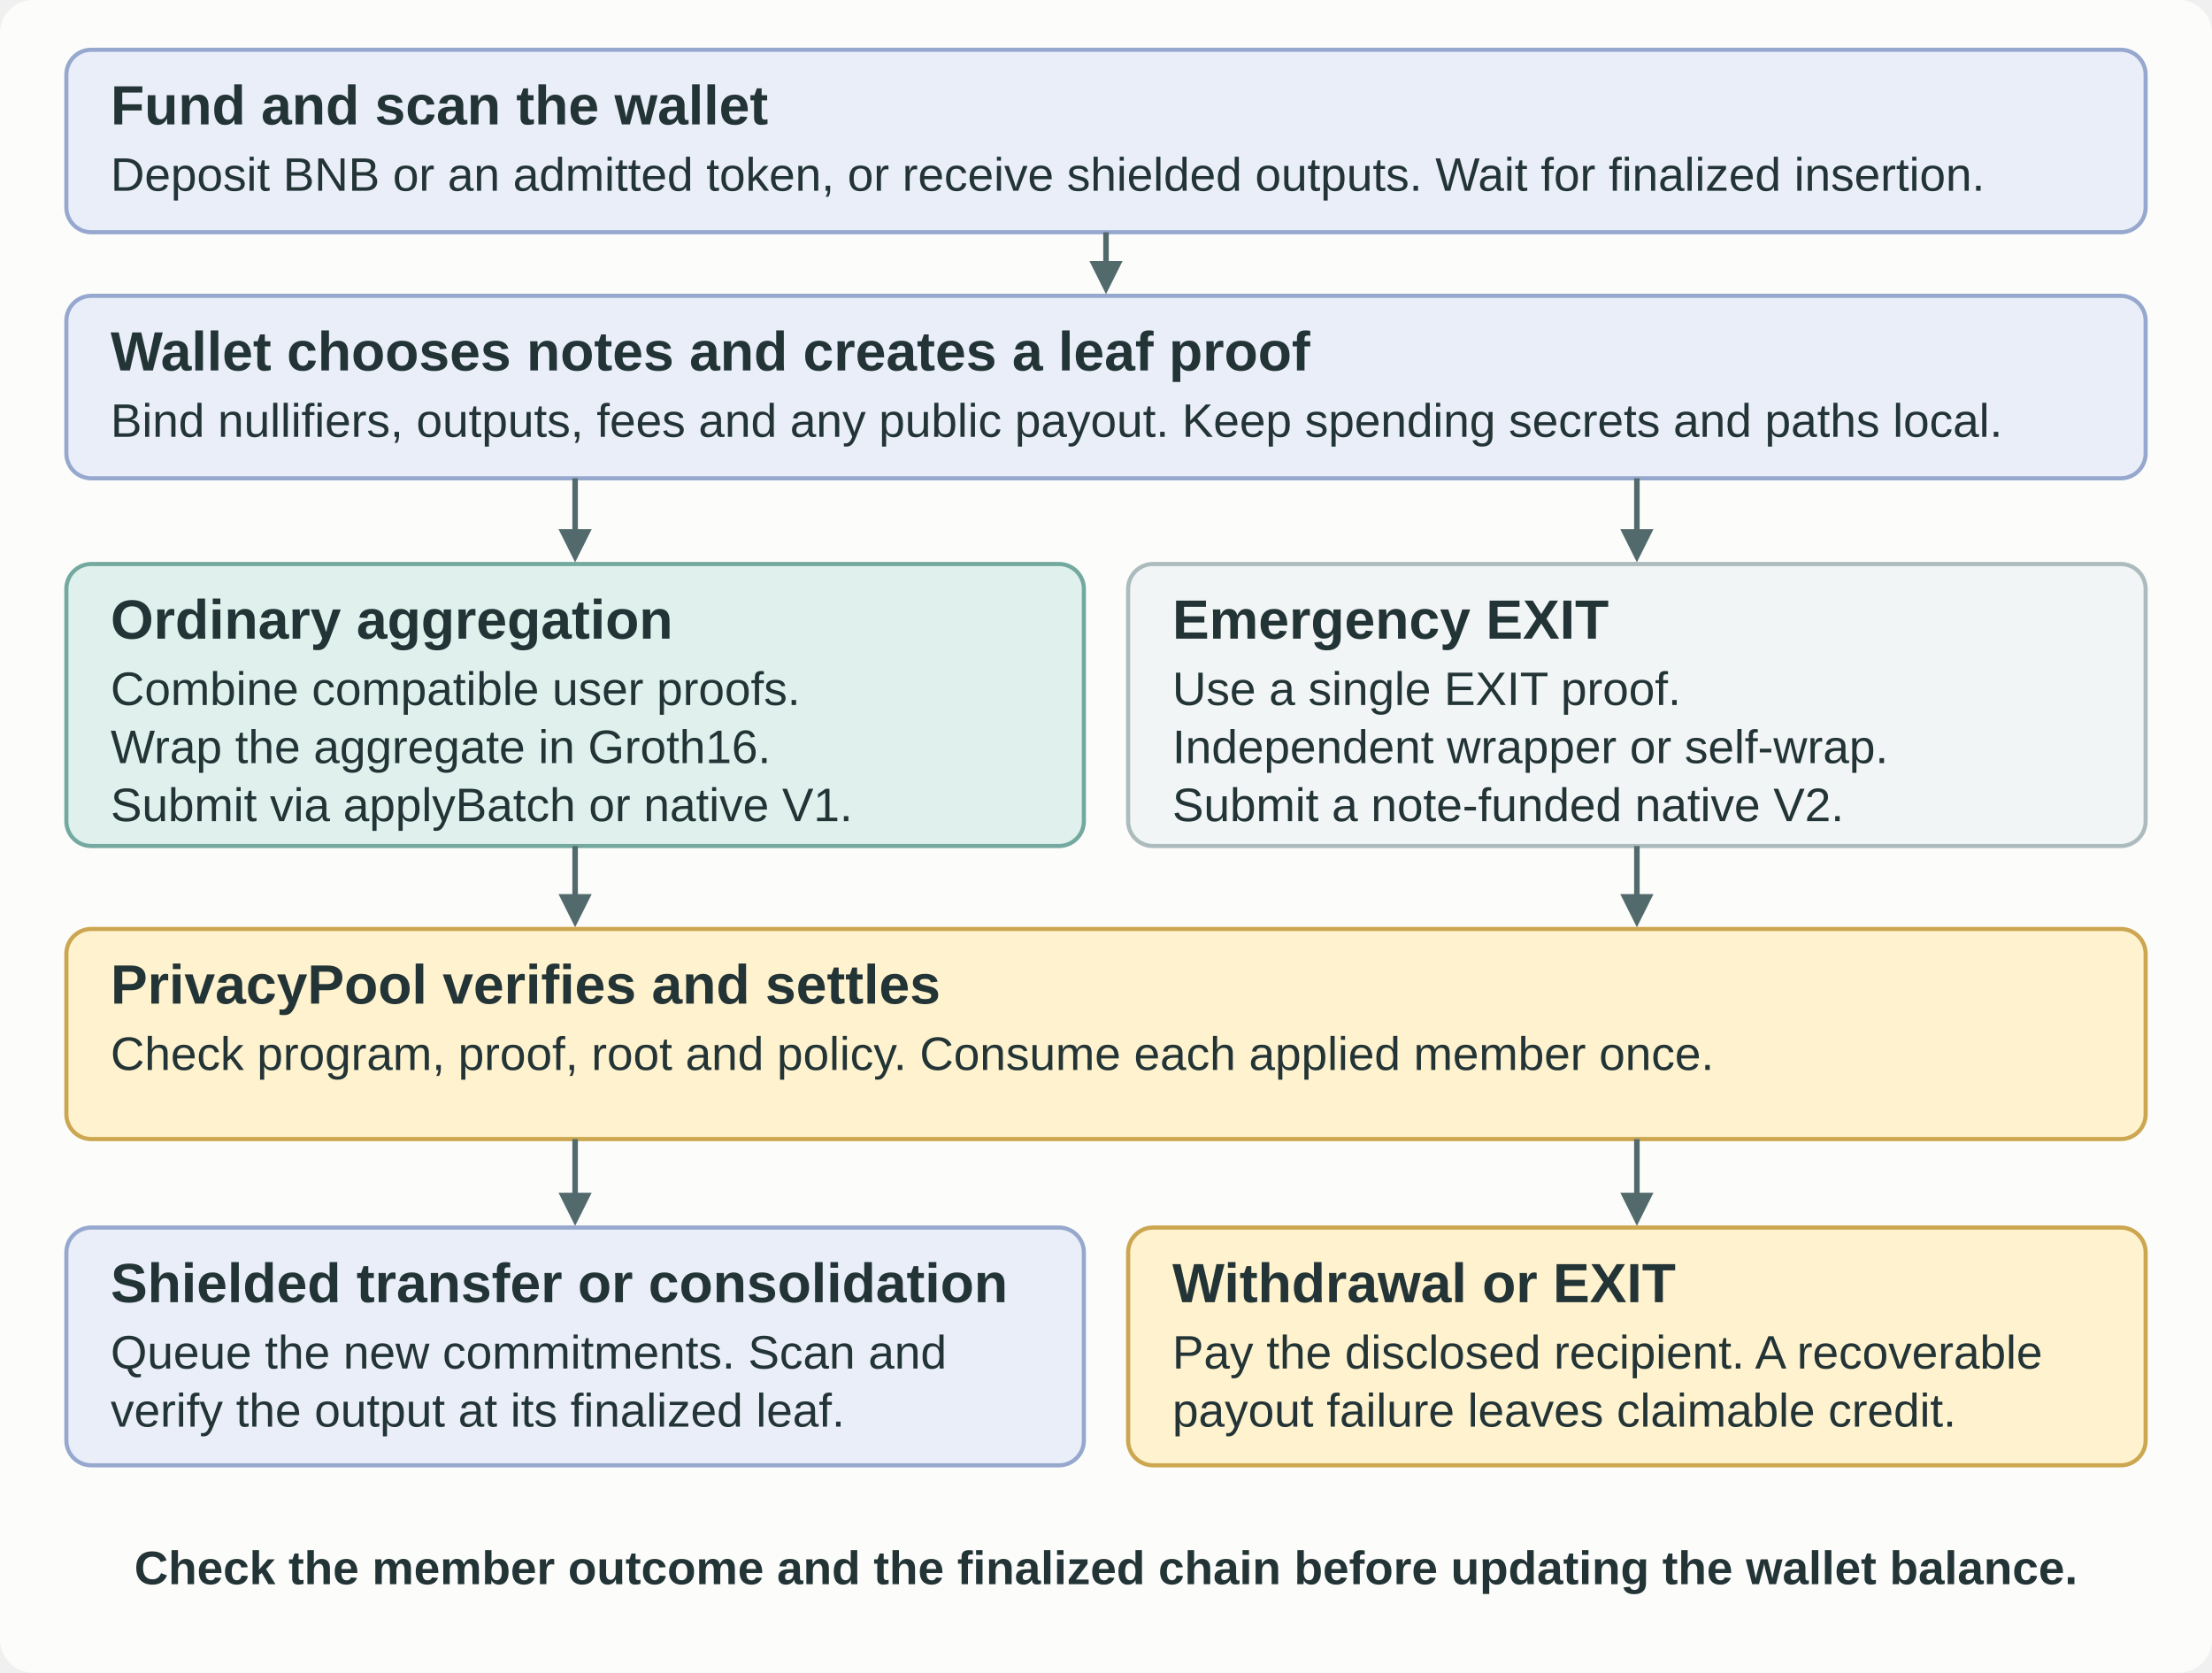
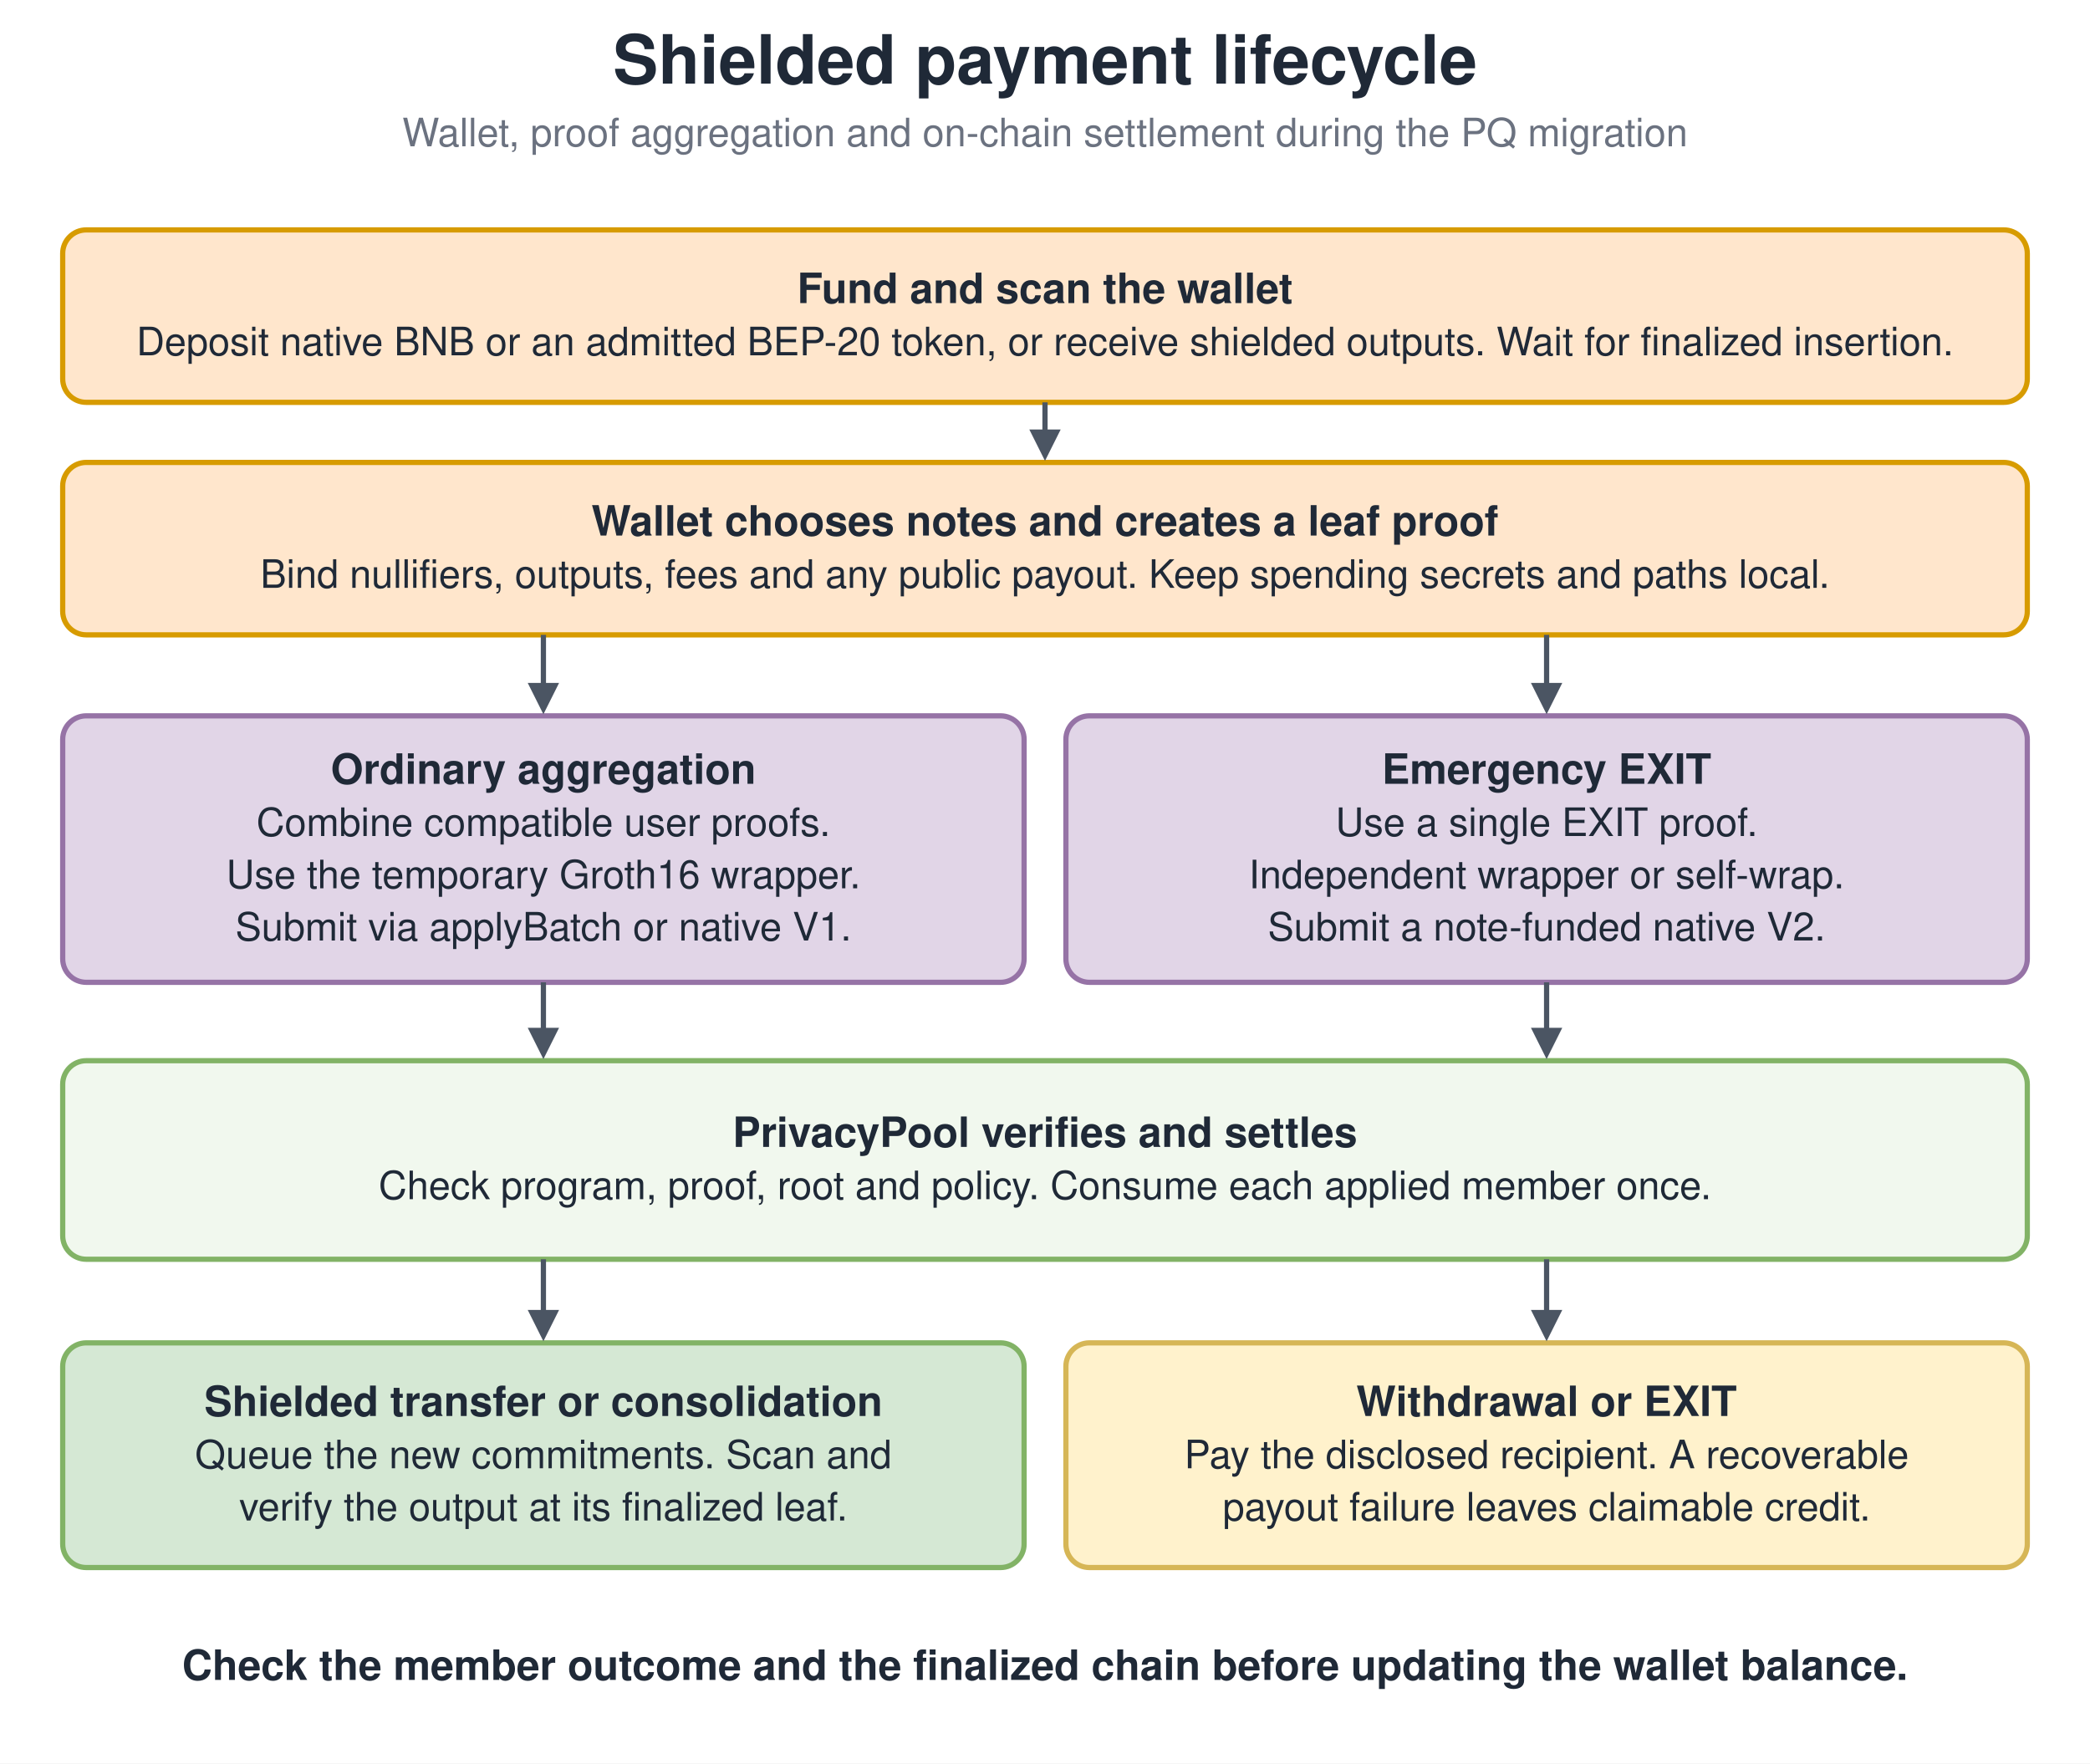
- <svg xmlns="http://www.w3.org/2000/svg" width="800" height="605" viewBox="0 0 800 605" role="img" aria-labelledby="title desc">
+ <svg xmlns="http://www.w3.org/2000/svg" width="800" height="675" viewBox="0 0 800 675" role="img" aria-labelledby="title desc">
+   <style>
+     text { font-family: Helvetica, Arial, sans-serif; fill: #1f2937; }
+     .title { font-size: 26px; font-weight: bold; }
+     .subtitle { font-size: 15px; fill: #6b7280; }
+     .label { font-size: 16px; font-weight: bold; }
+     .body { font-size: 15px; }
+     .caption { font-size: 15px; fill: #4b5563; }
+   </style>
  <defs>
    <marker id="arrow" viewBox="0 0 10 10" refX="8" refY="5" markerWidth="6" markerHeight="6" orient="auto">
-       <path d="M0 0L10 5L0 10Z" fill="#536a6c" />
+       <path d="M0 0 L10 5 L0 10 Z" fill="#4b5563" />
    </marker>
  </defs>
-   <rect width="800" height="605" rx="12" fill="#fcfdfb" />
-   <rect x="24" y="18" width="752" height="66" rx="9" fill="#E9EEF9" stroke="#97A8CE" stroke-width="1.5" />
-   <text x="40" y="45" fill="#233436" text-anchor="start" font-family="Arial, Helvetica, sans-serif" font-size="20" font-weight="700">Fund and scan the wallet</text>
-   <text x="40" y="69" fill="#233436" text-anchor="start" font-family="Arial, Helvetica, sans-serif" font-size="17" font-weight="400">Deposit BNB or an admitted token, or receive shielded outputs. Wait for finalized insertion.</text>
-   <polyline points="400,84 400,104" stroke="#536a6c" stroke-width="2" fill="none" stroke-linejoin="round" marker-end="url(#arrow)" />
-   <rect x="24" y="107" width="752" height="66" rx="9" fill="#E9EEF9" stroke="#97A8CE" stroke-width="1.5" />
-   <text x="40" y="134" fill="#233436" text-anchor="start" font-family="Arial, Helvetica, sans-serif" font-size="20" font-weight="700">Wallet chooses notes and creates a leaf proof</text>
-   <text x="40" y="158" fill="#233436" text-anchor="start" font-family="Arial, Helvetica, sans-serif" font-size="17" font-weight="400">Bind nullifiers, outputs, fees and any public payout. Keep spending secrets and paths local.</text>
-   <polyline points="208,173 208,201" stroke="#536a6c" stroke-width="2" fill="none" stroke-linejoin="round" marker-end="url(#arrow)" />
-   <polyline points="592,173 592,201" stroke="#536a6c" stroke-width="2" fill="none" stroke-linejoin="round" marker-end="url(#arrow)" />
-   <rect x="24" y="204" width="368" height="102" rx="9" fill="#E0F1ED" stroke="#74A99F" stroke-width="1.5" />
-   <text x="40" y="231" fill="#233436" text-anchor="start" font-family="Arial, Helvetica, sans-serif" font-size="20" font-weight="700">Ordinary aggregation</text>
-   <text x="40" y="255" fill="#233436" text-anchor="start" font-family="Arial, Helvetica, sans-serif" font-size="17" font-weight="400">Combine compatible user proofs.</text>
-   <text x="40" y="276" fill="#233436" text-anchor="start" font-family="Arial, Helvetica, sans-serif" font-size="17" font-weight="400">Wrap the aggregate in Groth16.</text>
-   <text x="40" y="297" fill="#233436" text-anchor="start" font-family="Arial, Helvetica, sans-serif" font-size="17" font-weight="400">Submit via applyBatch or native V1.</text>
-   <rect x="408" y="204" width="368" height="102" rx="9" fill="#F1F5F5" stroke="#ACBBBD" stroke-width="1.5" />
-   <text x="424" y="231" fill="#233436" text-anchor="start" font-family="Arial, Helvetica, sans-serif" font-size="20" font-weight="700">Emergency EXIT</text>
-   <text x="424" y="255" fill="#233436" text-anchor="start" font-family="Arial, Helvetica, sans-serif" font-size="17" font-weight="400">Use a single EXIT proof.</text>
-   <text x="424" y="276" fill="#233436" text-anchor="start" font-family="Arial, Helvetica, sans-serif" font-size="17" font-weight="400">Independent wrapper or self-wrap.</text>
-   <text x="424" y="297" fill="#233436" text-anchor="start" font-family="Arial, Helvetica, sans-serif" font-size="17" font-weight="400">Submit a note-funded native V2.</text>
-   <polyline points="208,306 208,333" stroke="#536a6c" stroke-width="2" fill="none" stroke-linejoin="round" marker-end="url(#arrow)" />
-   <polyline points="592,306 592,333" stroke="#536a6c" stroke-width="2" fill="none" stroke-linejoin="round" marker-end="url(#arrow)" />
-   <rect x="24" y="336" width="752" height="76" rx="9" fill="#FFF2CE" stroke="#CCA650" stroke-width="1.5" />
-   <text x="40" y="363" fill="#233436" text-anchor="start" font-family="Arial, Helvetica, sans-serif" font-size="20" font-weight="700">PrivacyPool verifies and settles</text>
-   <text x="40" y="387" fill="#233436" text-anchor="start" font-family="Arial, Helvetica, sans-serif" font-size="17" font-weight="400">Check program, proof, root and policy. Consume each applied member once.</text>
-   <polyline points="208,412 208,441" stroke="#536a6c" stroke-width="2" fill="none" stroke-linejoin="round" marker-end="url(#arrow)" />
-   <polyline points="592,412 592,441" stroke="#536a6c" stroke-width="2" fill="none" stroke-linejoin="round" marker-end="url(#arrow)" />
-   <rect x="24" y="444" width="368" height="86" rx="9" fill="#E9EEF9" stroke="#97A8CE" stroke-width="1.5" />
-   <text x="40" y="471" fill="#233436" text-anchor="start" font-family="Arial, Helvetica, sans-serif" font-size="20" font-weight="700">Shielded transfer or consolidation</text>
-   <text x="40" y="495" fill="#233436" text-anchor="start" font-family="Arial, Helvetica, sans-serif" font-size="17" font-weight="400">Queue the new commitments. Scan and</text>
-   <text x="40" y="516" fill="#233436" text-anchor="start" font-family="Arial, Helvetica, sans-serif" font-size="17" font-weight="400">verify the output at its finalized leaf.</text>
-   <rect x="408" y="444" width="368" height="86" rx="9" fill="#FFF2CE" stroke="#CCA650" stroke-width="1.5" />
-   <text x="424" y="471" fill="#233436" text-anchor="start" font-family="Arial, Helvetica, sans-serif" font-size="20" font-weight="700">Withdrawal or EXIT</text>
-   <text x="424" y="495" fill="#233436" text-anchor="start" font-family="Arial, Helvetica, sans-serif" font-size="17" font-weight="400">Pay the disclosed recipient. A recoverable</text>
-   <text x="424" y="516" fill="#233436" text-anchor="start" font-family="Arial, Helvetica, sans-serif" font-size="17" font-weight="400">payout failure leaves claimable credit.</text>
-   <text x="400" y="573" fill="#233436" text-anchor="middle" font-family="Arial, Helvetica, sans-serif" font-size="17" font-weight="700">Check the member outcome and the finalized chain before updating the wallet balance.</text>
+   <rect width="800" height="675" fill="#ffffff" />
+   <text x="400" y="32" text-anchor="middle" class="title">Shielded payment lifecycle</text>
+   <text x="400" y="56" text-anchor="middle" class="subtitle">Wallet, proof aggregation and on-chain settlement during the PQ migration</text>
+   <g transform="translate(0 70)">
+     <rect x="24" y="18" width="752" height="66" rx="9" fill="#ffe6cc" stroke="#d79b00" stroke-width="2" />
+     <text x="400.0" y="46.0" text-anchor="middle" class="label">Fund and scan the wallet</text>
+     <text x="400.0" y="66.0" text-anchor="middle" class="body">Deposit native BNB or an admitted BEP-20 token, or receive shielded outputs. Wait for finalized insertion.</text>
+     <rect x="24" y="107" width="752" height="66" rx="9" fill="#ffe6cc" stroke="#d79b00" stroke-width="2" />
+     <text x="400.0" y="135.0" text-anchor="middle" class="label">Wallet chooses notes and creates a leaf proof</text>
+     <text x="400.0" y="155.0" text-anchor="middle" class="body">Bind nullifiers, outputs, fees and any public payout. Keep spending secrets and paths local.</text>
+     <rect x="24" y="204" width="368" height="102" rx="9" fill="#e1d5e7" stroke="#9673a6" stroke-width="2" />
+     <text x="208.0" y="230.0" text-anchor="middle" class="label">Ordinary aggregation</text>
+     <text x="208.0" y="250.0" text-anchor="middle" class="body">Combine compatible user proofs.</text>
+     <text x="208.0" y="270.0" text-anchor="middle" class="body">Use the temporary Groth16 wrapper.</text>
+     <text x="208.0" y="290.0" text-anchor="middle" class="body">Submit via applyBatch or native V1.</text>
+     <rect x="408" y="204" width="368" height="102" rx="9" fill="#e1d5e7" stroke="#9673a6" stroke-width="2" />
+     <text x="592.0" y="230.0" text-anchor="middle" class="label">Emergency EXIT</text>
+     <text x="592.0" y="250.0" text-anchor="middle" class="body">Use a single EXIT proof.</text>
+     <text x="592.0" y="270.0" text-anchor="middle" class="body">Independent wrapper or self-wrap.</text>
+     <text x="592.0" y="290.0" text-anchor="middle" class="body">Submit a note-funded native V2.</text>
+     <rect x="24" y="336" width="752" height="76" rx="9" fill="#f1f8ee" stroke="#82b366" stroke-width="2" />
+     <text x="400.0" y="369.0" text-anchor="middle" class="label">PrivacyPool verifies and settles</text>
+     <text x="400.0" y="389.0" text-anchor="middle" class="body">Check program, proof, root and policy. Consume each applied member once.</text>
+     <rect x="24" y="444" width="368" height="86" rx="9" fill="#d5e8d4" stroke="#82b366" stroke-width="2" />
+     <text x="208.0" y="472.0" text-anchor="middle" class="label">Shielded transfer or consolidation</text>
+     <text x="208.0" y="492.0" text-anchor="middle" class="body">Queue the new commitments. Scan and</text>
+     <text x="208.0" y="512.0" text-anchor="middle" class="body">verify the output at its finalized leaf.</text>
+     <rect x="408" y="444" width="368" height="86" rx="9" fill="#fff2cc" stroke="#d6b656" stroke-width="2" />
+     <text x="592.0" y="472.0" text-anchor="middle" class="label">Withdrawal or EXIT</text>
+     <text x="592.0" y="492.0" text-anchor="middle" class="body">Pay the disclosed recipient. A recoverable</text>
+     <text x="592.0" y="512.0" text-anchor="middle" class="body">payout failure leaves claimable credit.</text>
+     <text x="400" y="573" text-anchor="middle" class="label">Check the member outcome and the finalized chain before updating the wallet balance.</text>
+     <polyline points="400,84 400,104" stroke="#4b5563" stroke-width="2" fill="none" stroke-linejoin="round" marker-end="url(#arrow)" />
+     <polyline points="208,173 208,201" stroke="#4b5563" stroke-width="2" fill="none" stroke-linejoin="round" marker-end="url(#arrow)" />
+     <polyline points="592,173 592,201" stroke="#4b5563" stroke-width="2" fill="none" stroke-linejoin="round" marker-end="url(#arrow)" />
+     <polyline points="208,306 208,333" stroke="#4b5563" stroke-width="2" fill="none" stroke-linejoin="round" marker-end="url(#arrow)" />
+     <polyline points="592,306 592,333" stroke="#4b5563" stroke-width="2" fill="none" stroke-linejoin="round" marker-end="url(#arrow)" />
+     <polyline points="208,412 208,441" stroke="#4b5563" stroke-width="2" fill="none" stroke-linejoin="round" marker-end="url(#arrow)" />
+     <polyline points="592,412 592,441" stroke="#4b5563" stroke-width="2" fill="none" stroke-linejoin="round" marker-end="url(#arrow)" />
+   </g>
</svg>
